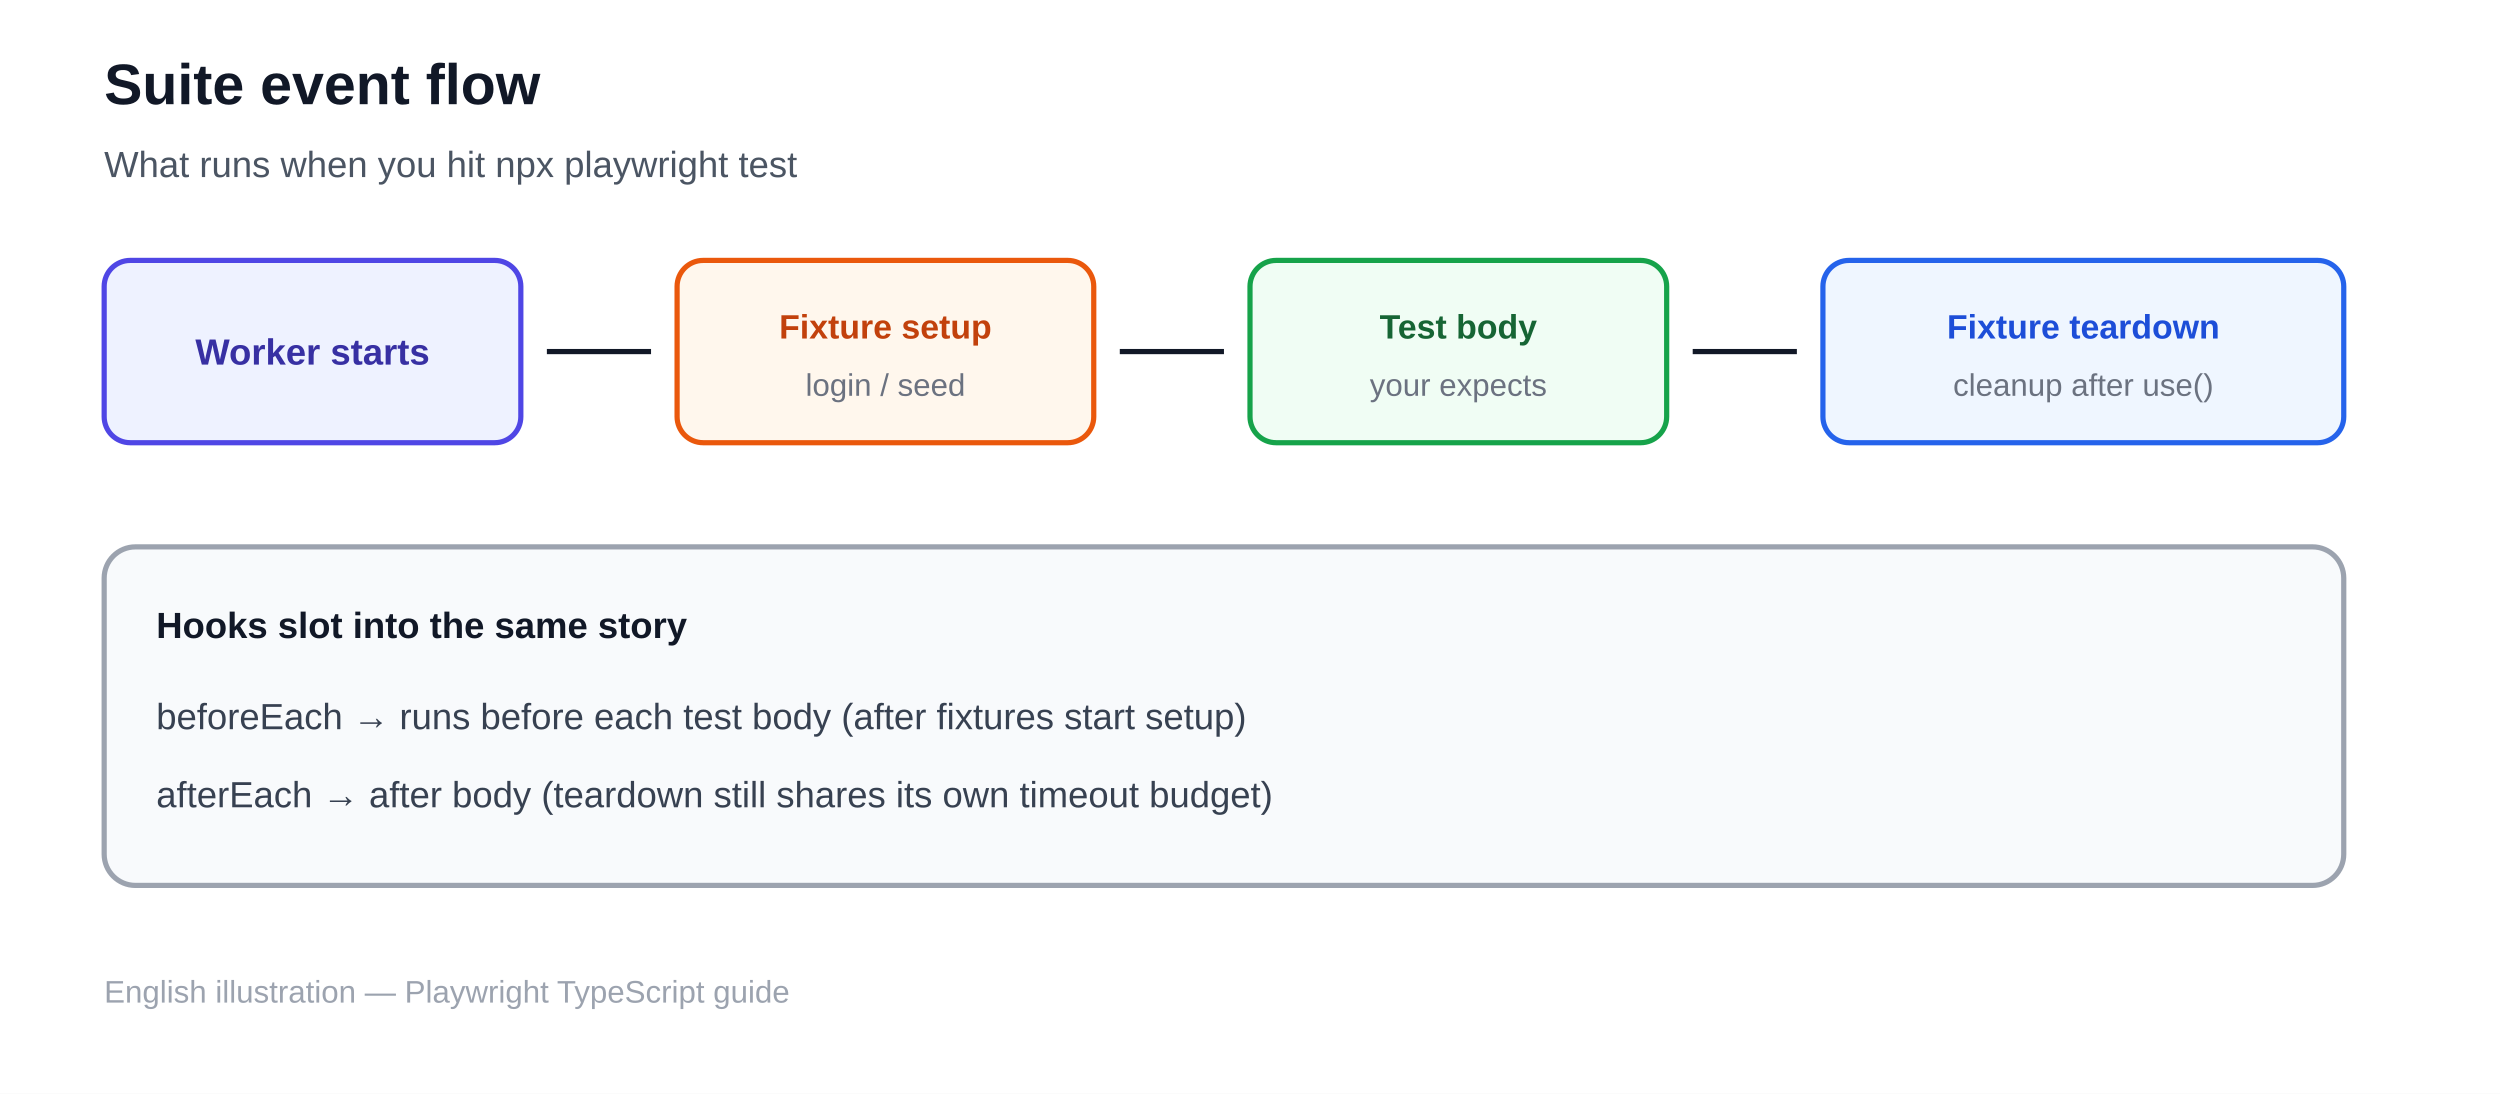
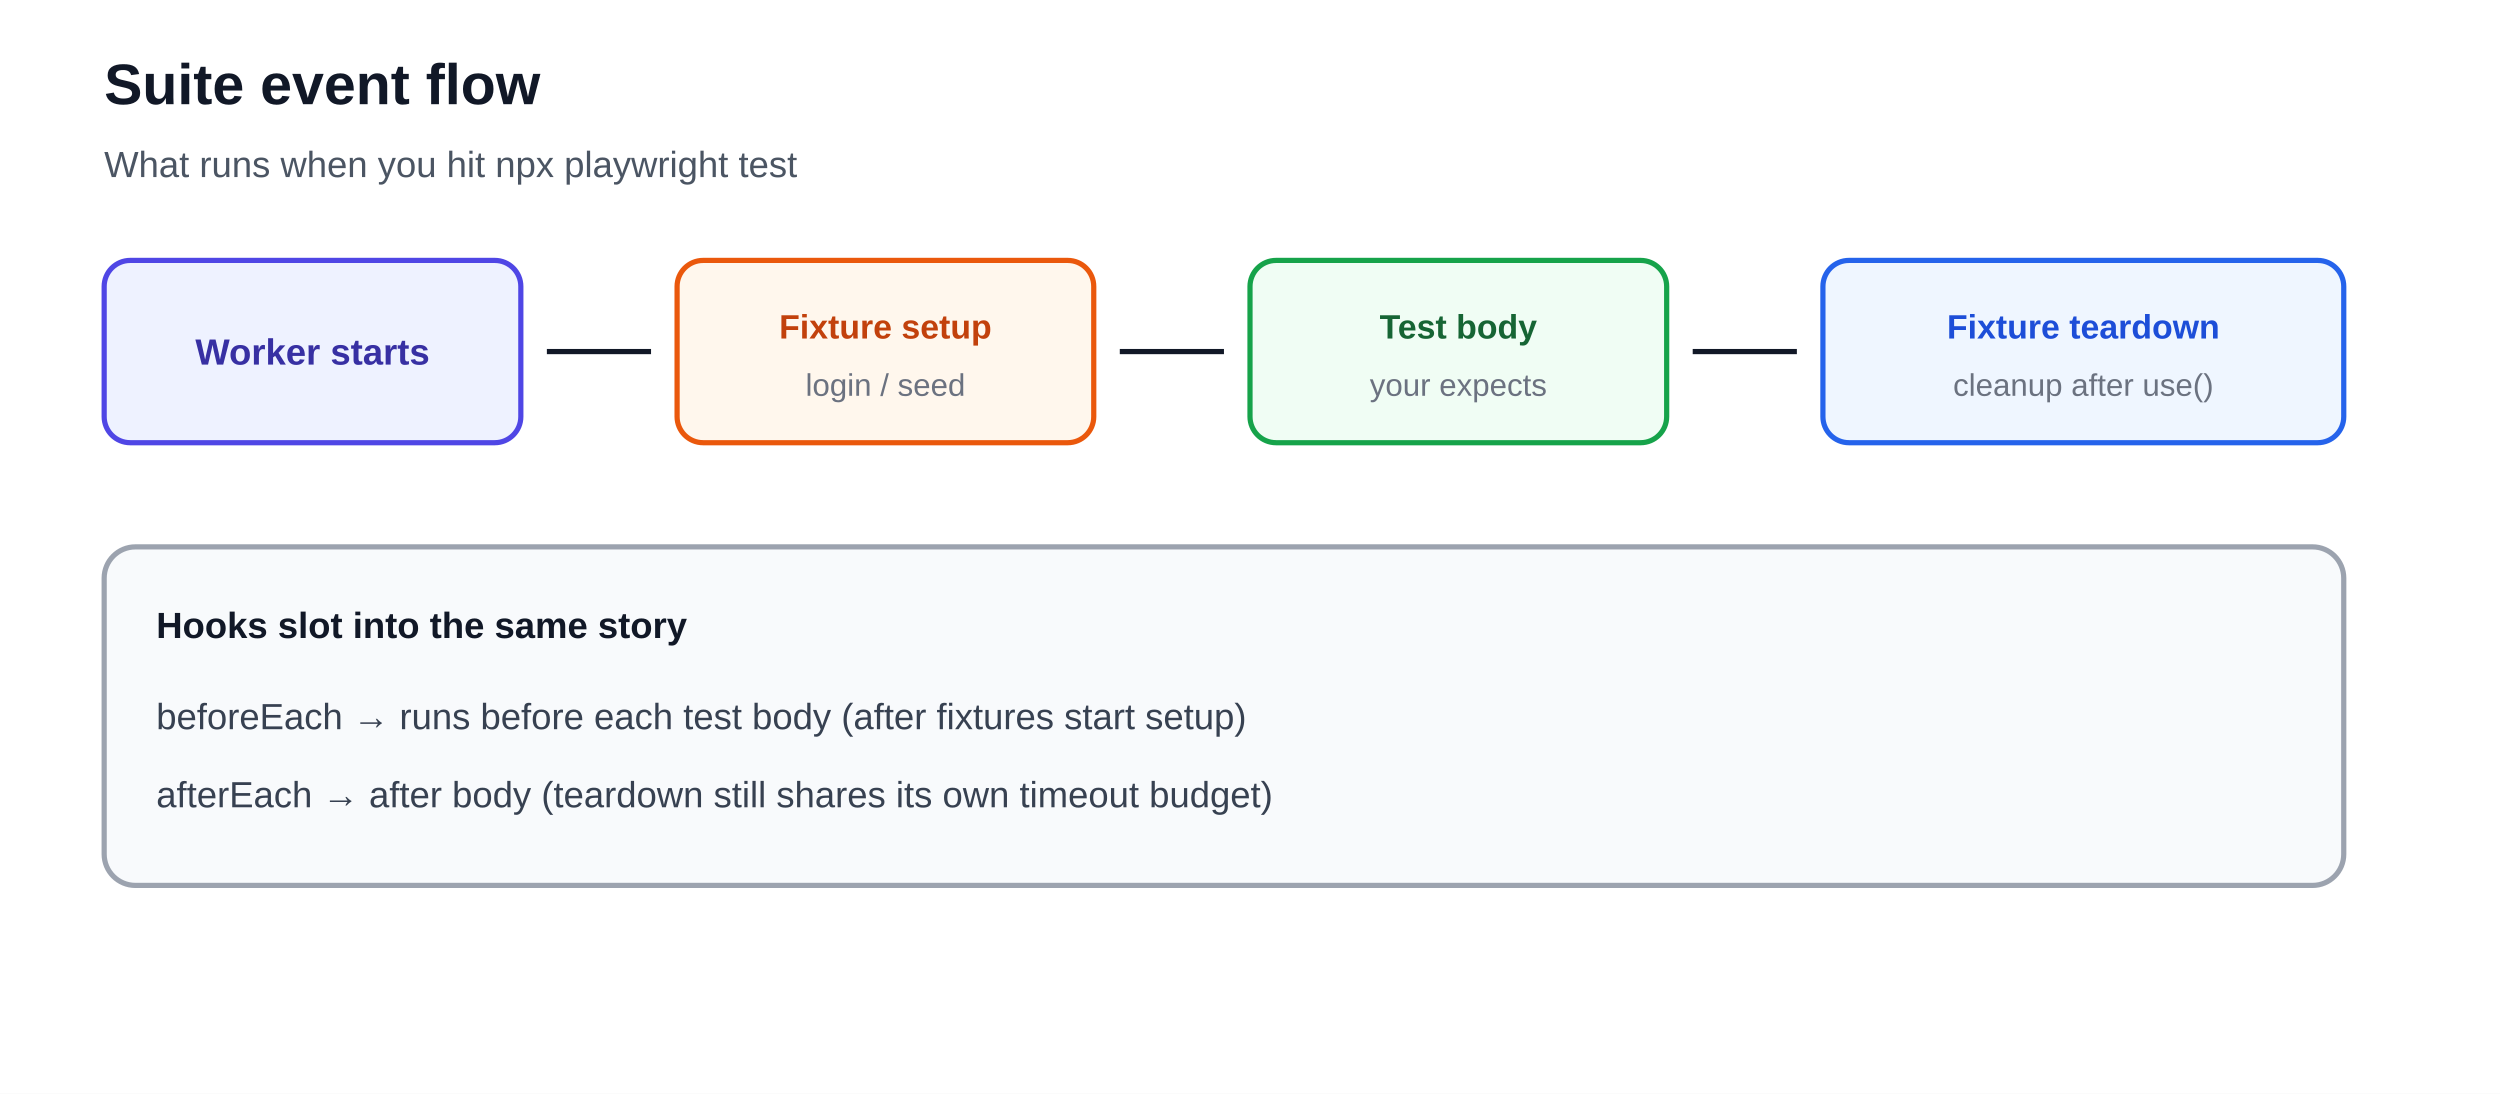
<svg xmlns="http://www.w3.org/2000/svg" width="960" height="420" viewBox="0 0 960 420" role="img" aria-label="Suite event flow worker fixture test teardown">
  <rect width="960" height="420" fill="#ffffff" />
  <text x="40" y="40" fill="#111827" font-family="Segoe UI, Arial, sans-serif" font-size="22" font-weight="700">Suite event flow</text>
  <text x="40" y="68" fill="#4b5563" font-family="Segoe UI, Arial, sans-serif" font-size="14">What runs when you hit npx playwright test</text>
  <rect x="40" y="100" width="160" height="70" rx="10" fill="#eef2ff" stroke="#4f46e5" stroke-width="2" />
  <text x="120" y="140" text-anchor="middle" fill="#3730a3" font-family="Segoe UI, Arial, sans-serif" font-size="14" font-weight="700">Worker starts</text>
  <path d="M210 135 H250" stroke="#111827" stroke-width="2" />
  <rect x="260" y="100" width="160" height="70" rx="10" fill="#fff7ed" stroke="#ea580c" stroke-width="2" />
  <text x="340" y="130" text-anchor="middle" fill="#c2410c" font-family="Segoe UI, Arial, sans-serif" font-size="13" font-weight="700">Fixture setup</text>
  <text x="340" y="152" text-anchor="middle" fill="#6b7280" font-family="Segoe UI, Arial, sans-serif" font-size="12">login / seed</text>
  <path d="M430 135 H470" stroke="#111827" stroke-width="2" />
  <rect x="480" y="100" width="160" height="70" rx="10" fill="#f0fdf4" stroke="#16a34a" stroke-width="2" />
  <text x="560" y="130" text-anchor="middle" fill="#166534" font-family="Segoe UI, Arial, sans-serif" font-size="13" font-weight="700">Test body</text>
  <text x="560" y="152" text-anchor="middle" fill="#6b7280" font-family="Segoe UI, Arial, sans-serif" font-size="12">your expects</text>
  <path d="M650 135 H690" stroke="#111827" stroke-width="2" />
  <rect x="700" y="100" width="200" height="70" rx="10" fill="#eff6ff" stroke="#2563eb" stroke-width="2" />
  <text x="800" y="130" text-anchor="middle" fill="#1d4ed8" font-family="Segoe UI, Arial, sans-serif" font-size="13" font-weight="700">Fixture teardown</text>
  <text x="800" y="152" text-anchor="middle" fill="#6b7280" font-family="Segoe UI, Arial, sans-serif" font-size="12">cleanup after use()</text>
  <rect x="40" y="210" width="860" height="130" rx="12" fill="#f8fafc" stroke="#9ca3af" stroke-width="2" />
  <text x="60" y="245" fill="#111827" font-family="Segoe UI, Arial, sans-serif" font-size="14" font-weight="700">Hooks slot into the same story</text>
  <text x="60" y="280" fill="#374151" font-family="Segoe UI, Arial, sans-serif" font-size="14">beforeEach → runs before each test body (after fixtures start setup)</text>
  <text x="60" y="310" fill="#374151" font-family="Segoe UI, Arial, sans-serif" font-size="14">afterEach → after body (teardown still shares its own timeout budget)</text>
-   <text x="40" y="385" fill="#9ca3af" font-family="Segoe UI, Arial, sans-serif" font-size="12">English illustration — Playwright TypeScript guide</text>
</svg>
